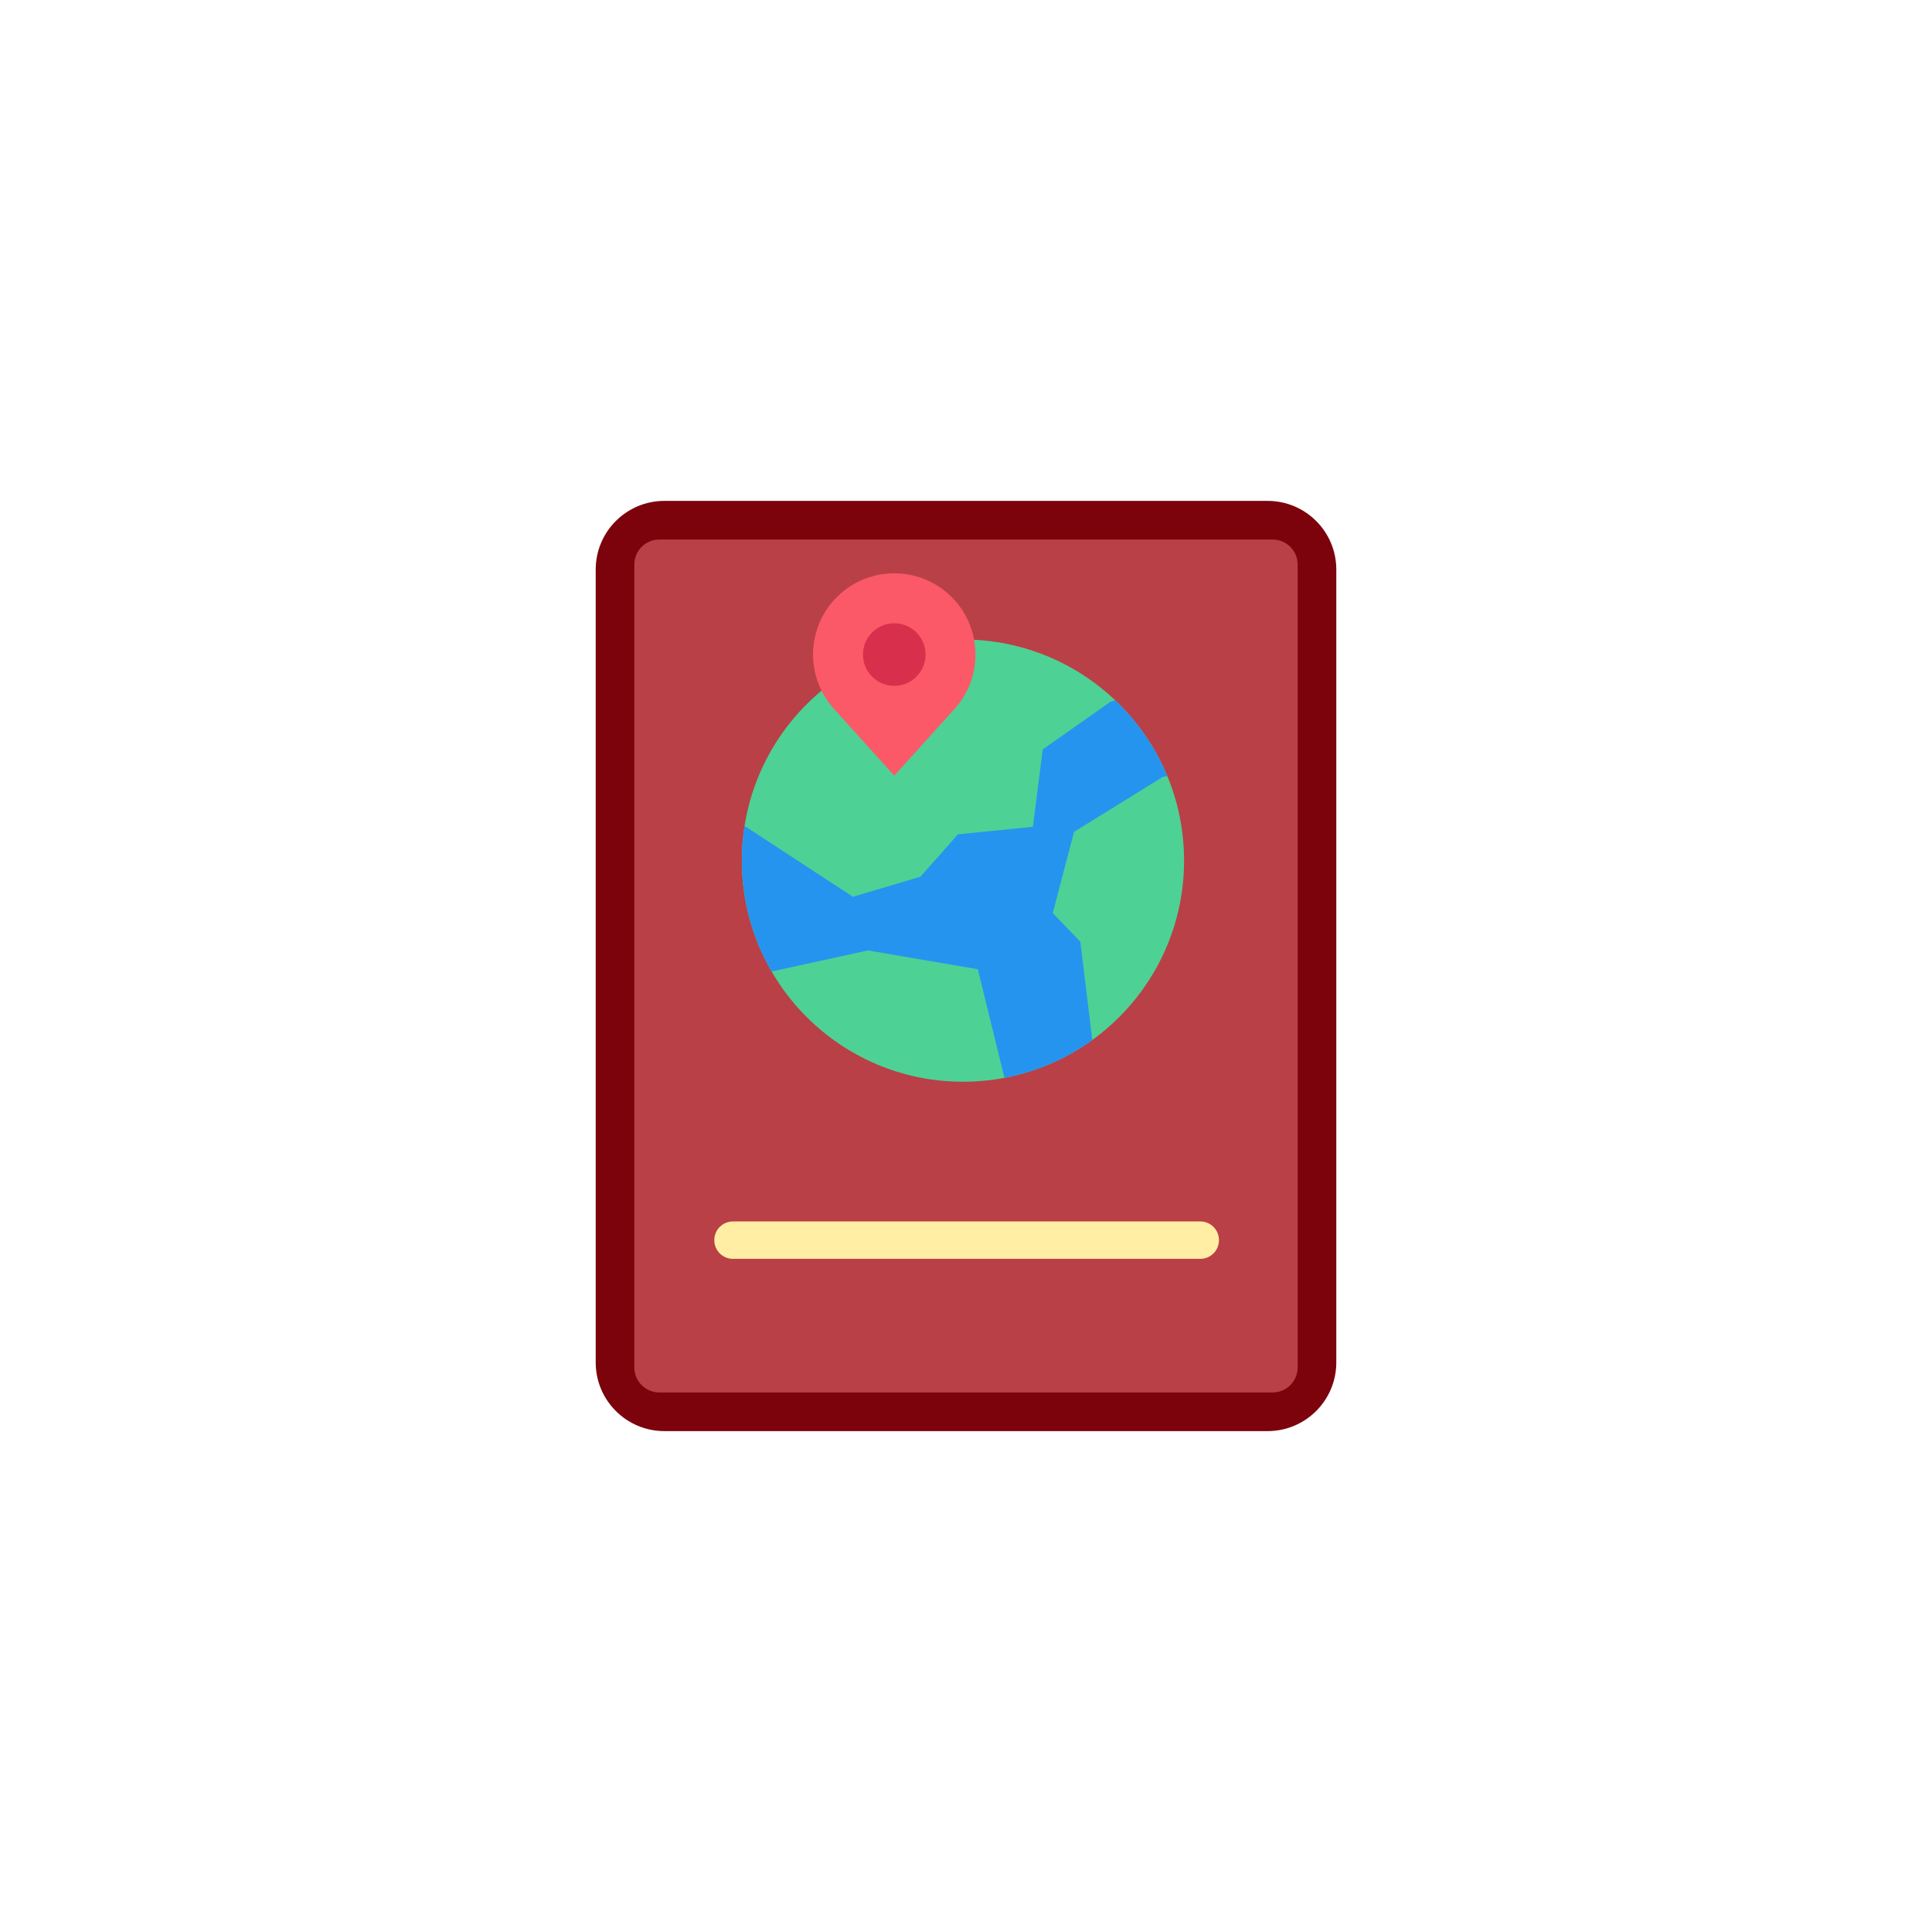
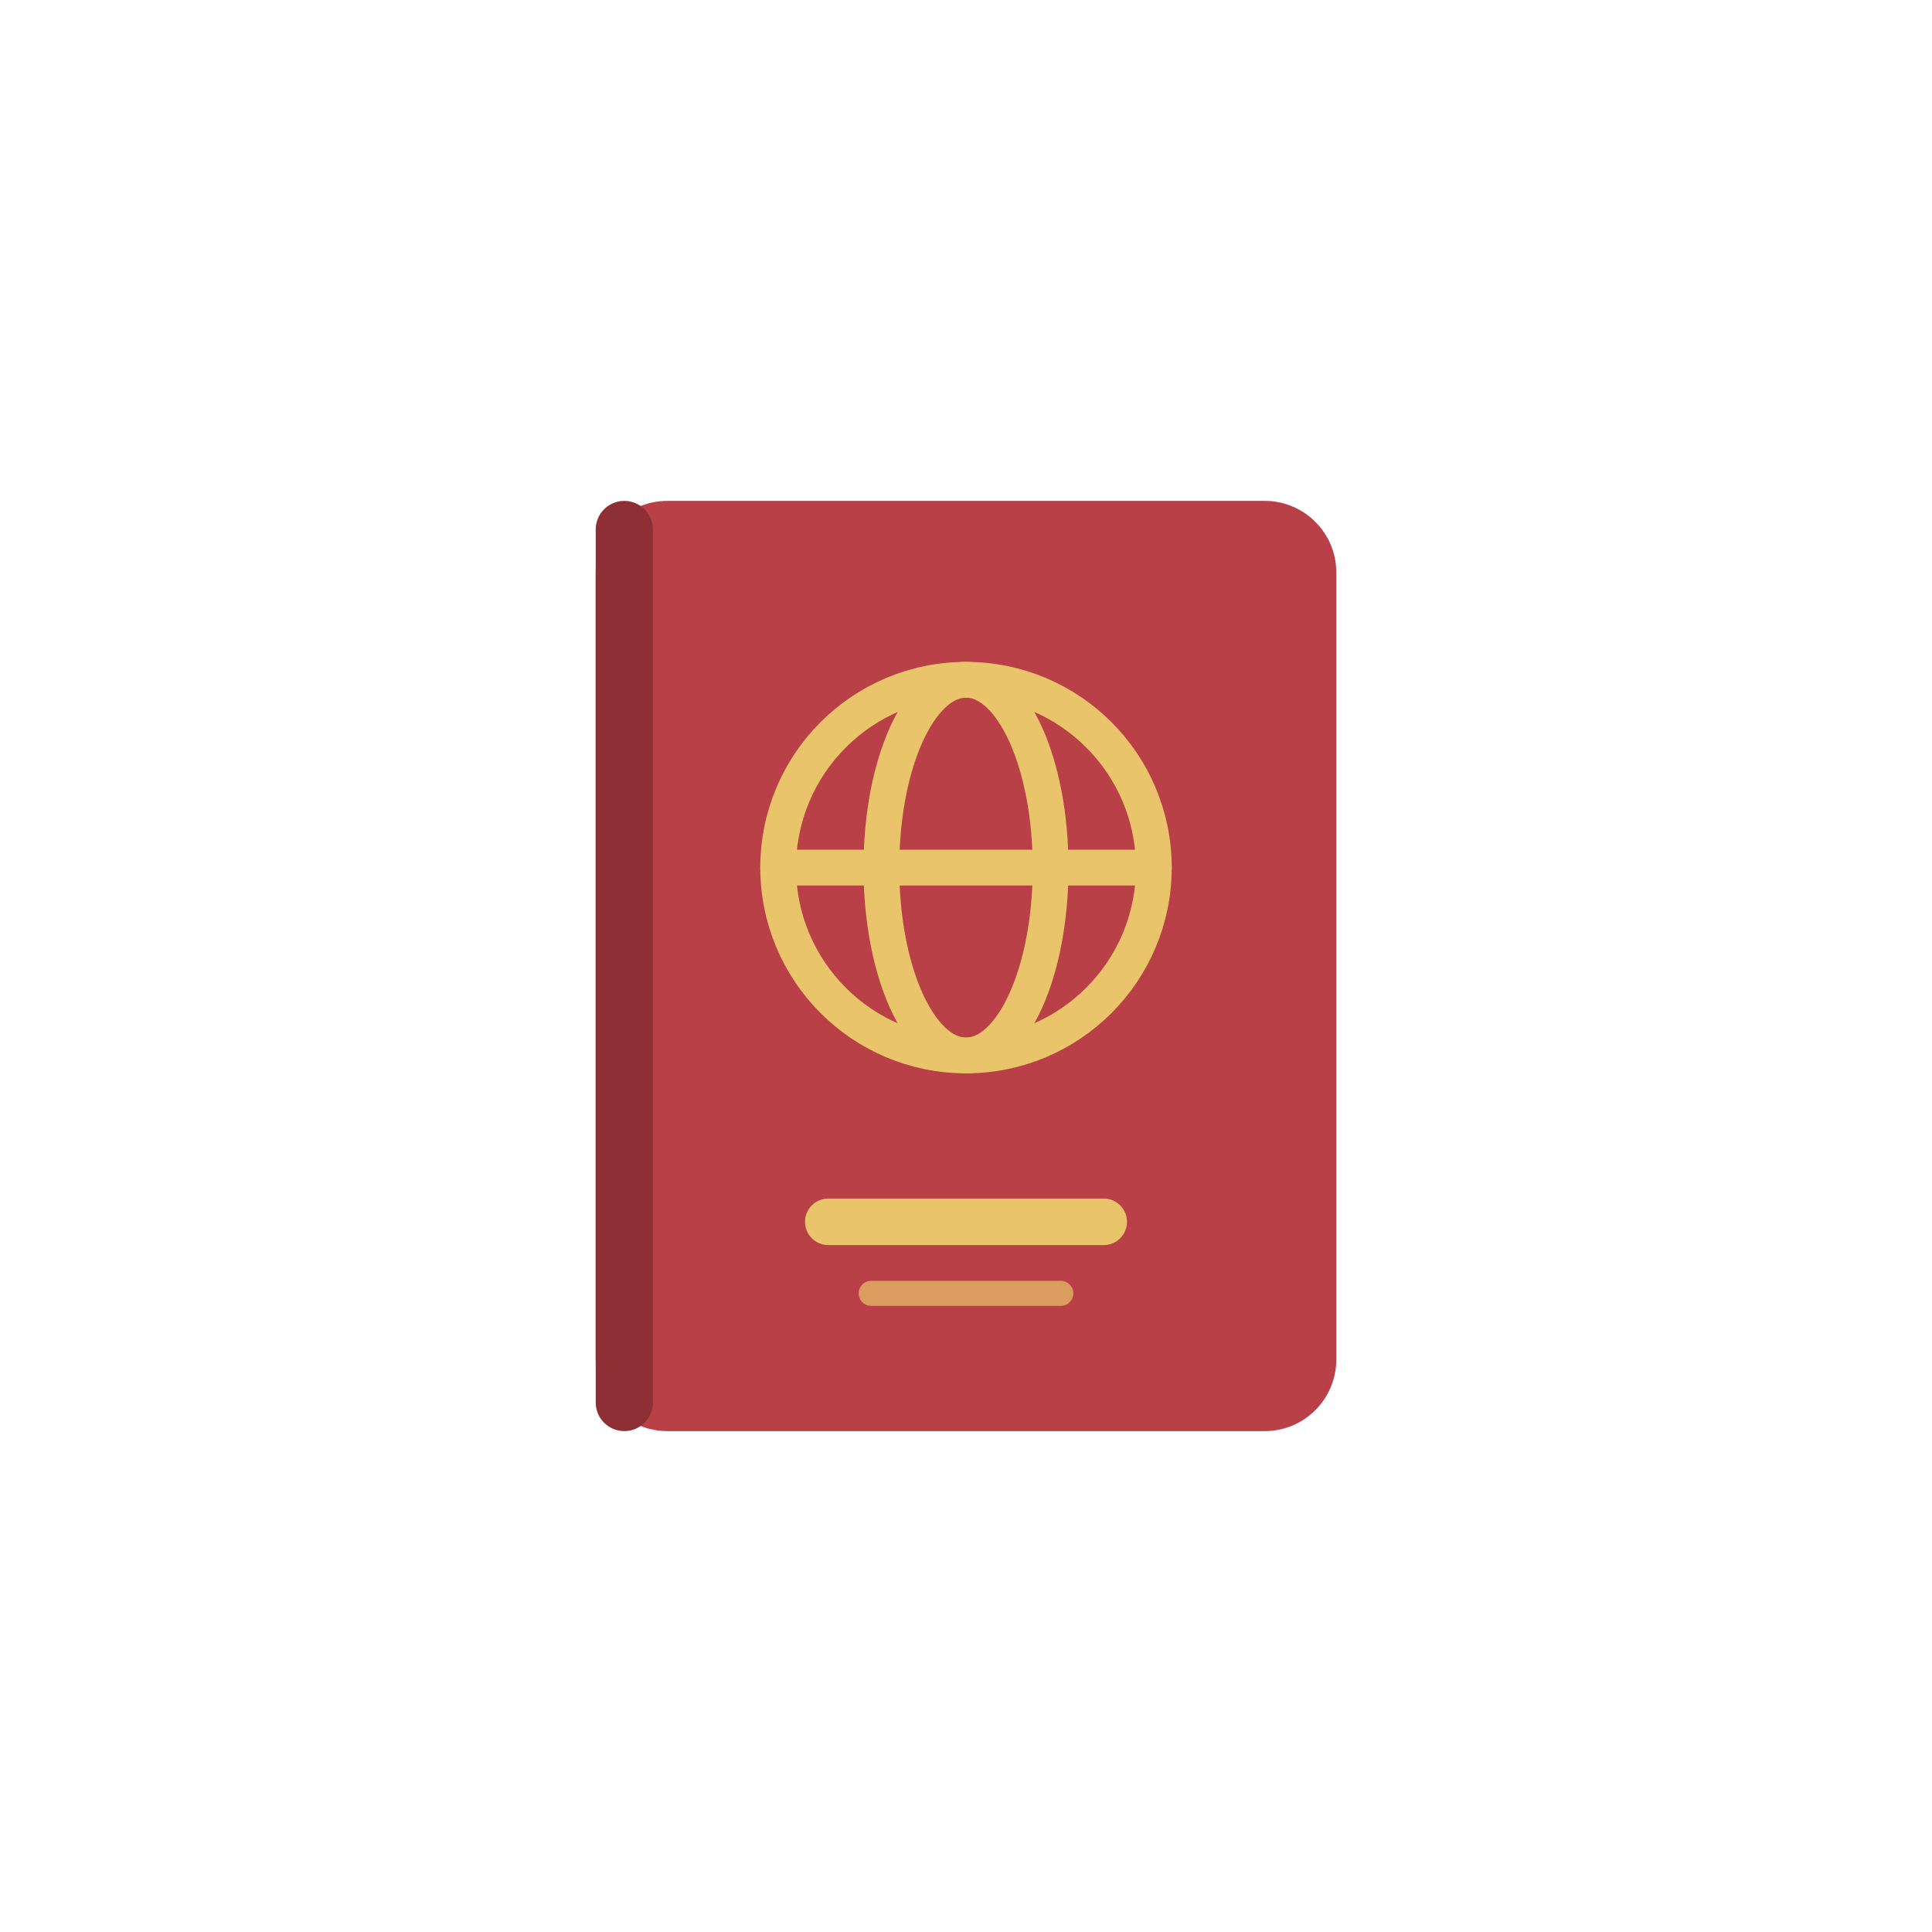
<svg xmlns="http://www.w3.org/2000/svg" width="108" height="108" viewBox="0 0 108 108">
-   <defs>
-     <clipPath id="globe">
-       <circle cx="53.83" cy="48.11" r="12.36" />
-     </clipPath>
-   </defs>
-   <rect x="33.3" y="28.0" width="41.4" height="52.0" rx="3.84" fill="#7C030C" />
-   <rect x="35.46" y="30.16" width="37.08" height="47.68" rx="1.4" fill="#B94047" />
-   <circle cx="53.83" cy="48.11" r="12.36" fill="#4ED195" />
-   <path clip-path="url(#globe)" d="M40.84 45.66 L47.68 50.13 L51.45 49.01 L53.55 46.64 L57.74 46.22 L58.29 41.89 L62.06 39.24 L67.37 37.42 L67.37 43.01 L65.0 43.43 L60.04 46.5 L58.85 51.04 L60.39 52.64 L61.09 58.37 L62.48 62.56 L56.2 62.56 L56.2 60.46 L54.66 54.18 L48.52 53.13 L43.07 54.32 L40.49 54.88 Z" fill="#2594EF" />
-   <path d="M49.99 43.36 L46.62 39.63 A4.54 4.54 0 1 1 53.36 39.63 Z" fill="#FB5968" />
-   <circle cx="49.99" cy="36.59" r="1.75" fill="#D8304C" />
-   <rect x="39.93" y="68.28" width="28.21" height="2.09" rx="1.04" fill="#FFEEA3" />
+   <rect x="33.3" y="28.0" width="41.4" height="52.0" rx="4" fill="#B94047" />
+   <rect x="33.3" y="28.0" width="3.2" height="52.0" rx="1.6" fill="#8E2F36" />
+   <g fill="none" stroke="#E9C46A" stroke-width="2" stroke-linecap="round">
+     <circle cx="54.0" cy="48.5" r="10.5" />
+     <ellipse cx="54.0" cy="48.5" rx="4.73" ry="10.5" />
+     <line x1="43.5" y1="48.5" x2="64.5" y2="48.5" />
+   </g>
+   <rect x="45" y="67" width="18" height="2.6" rx="1.3" fill="#E9C46A" />
+   <rect x="48" y="71.6" width="12" height="1.4" rx="0.7" fill="#E9C46A" fill-opacity="0.7" />
</svg>
